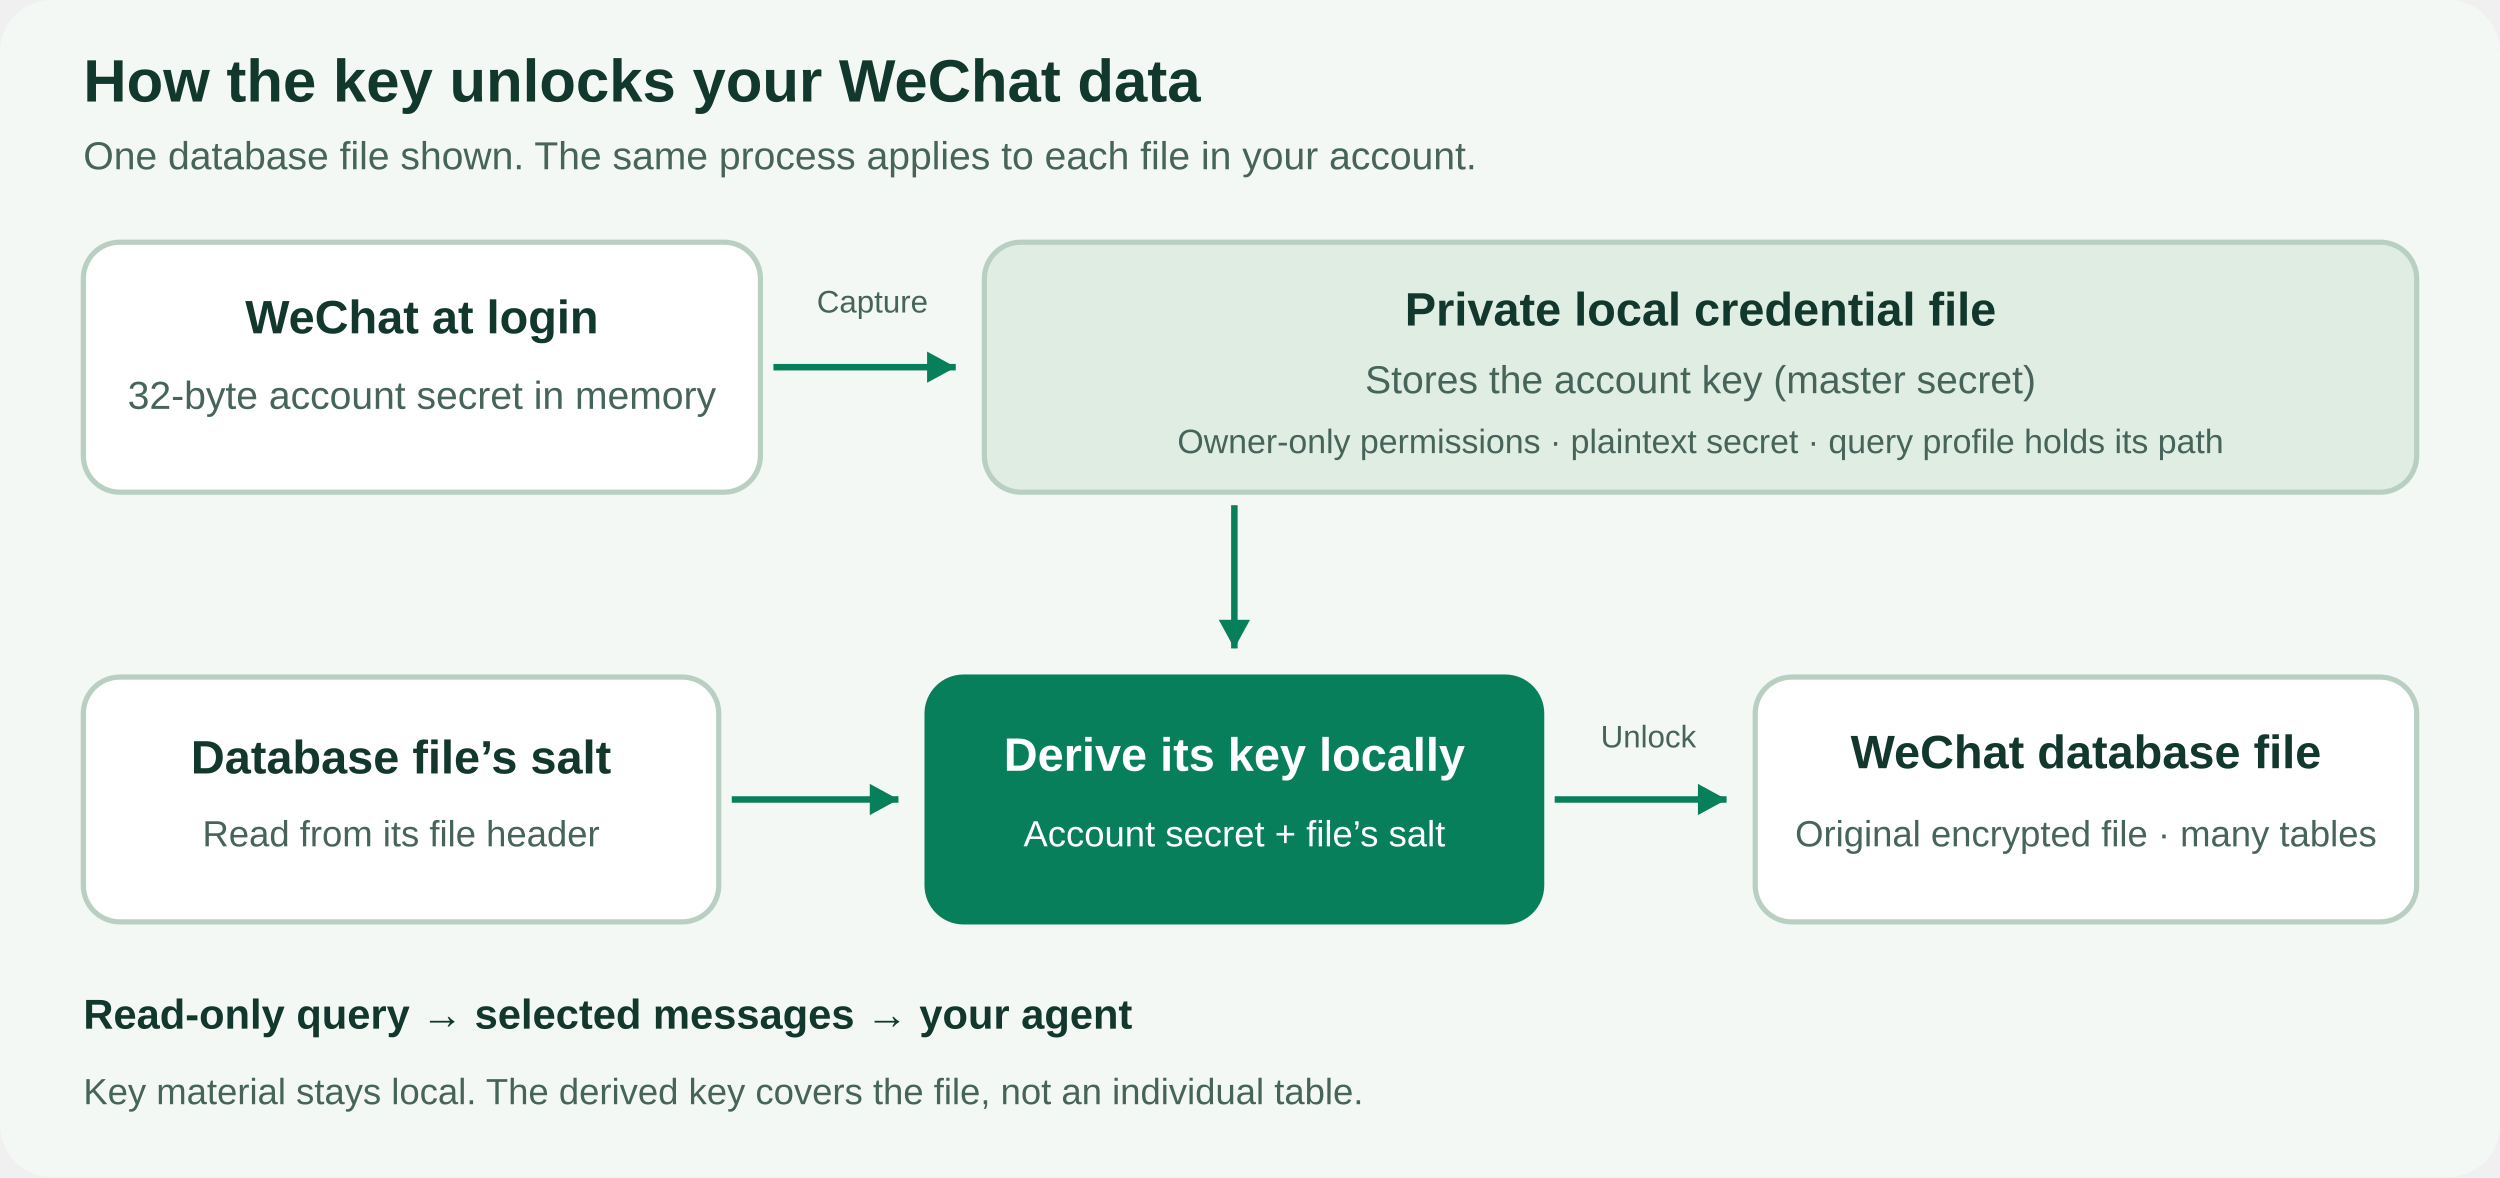
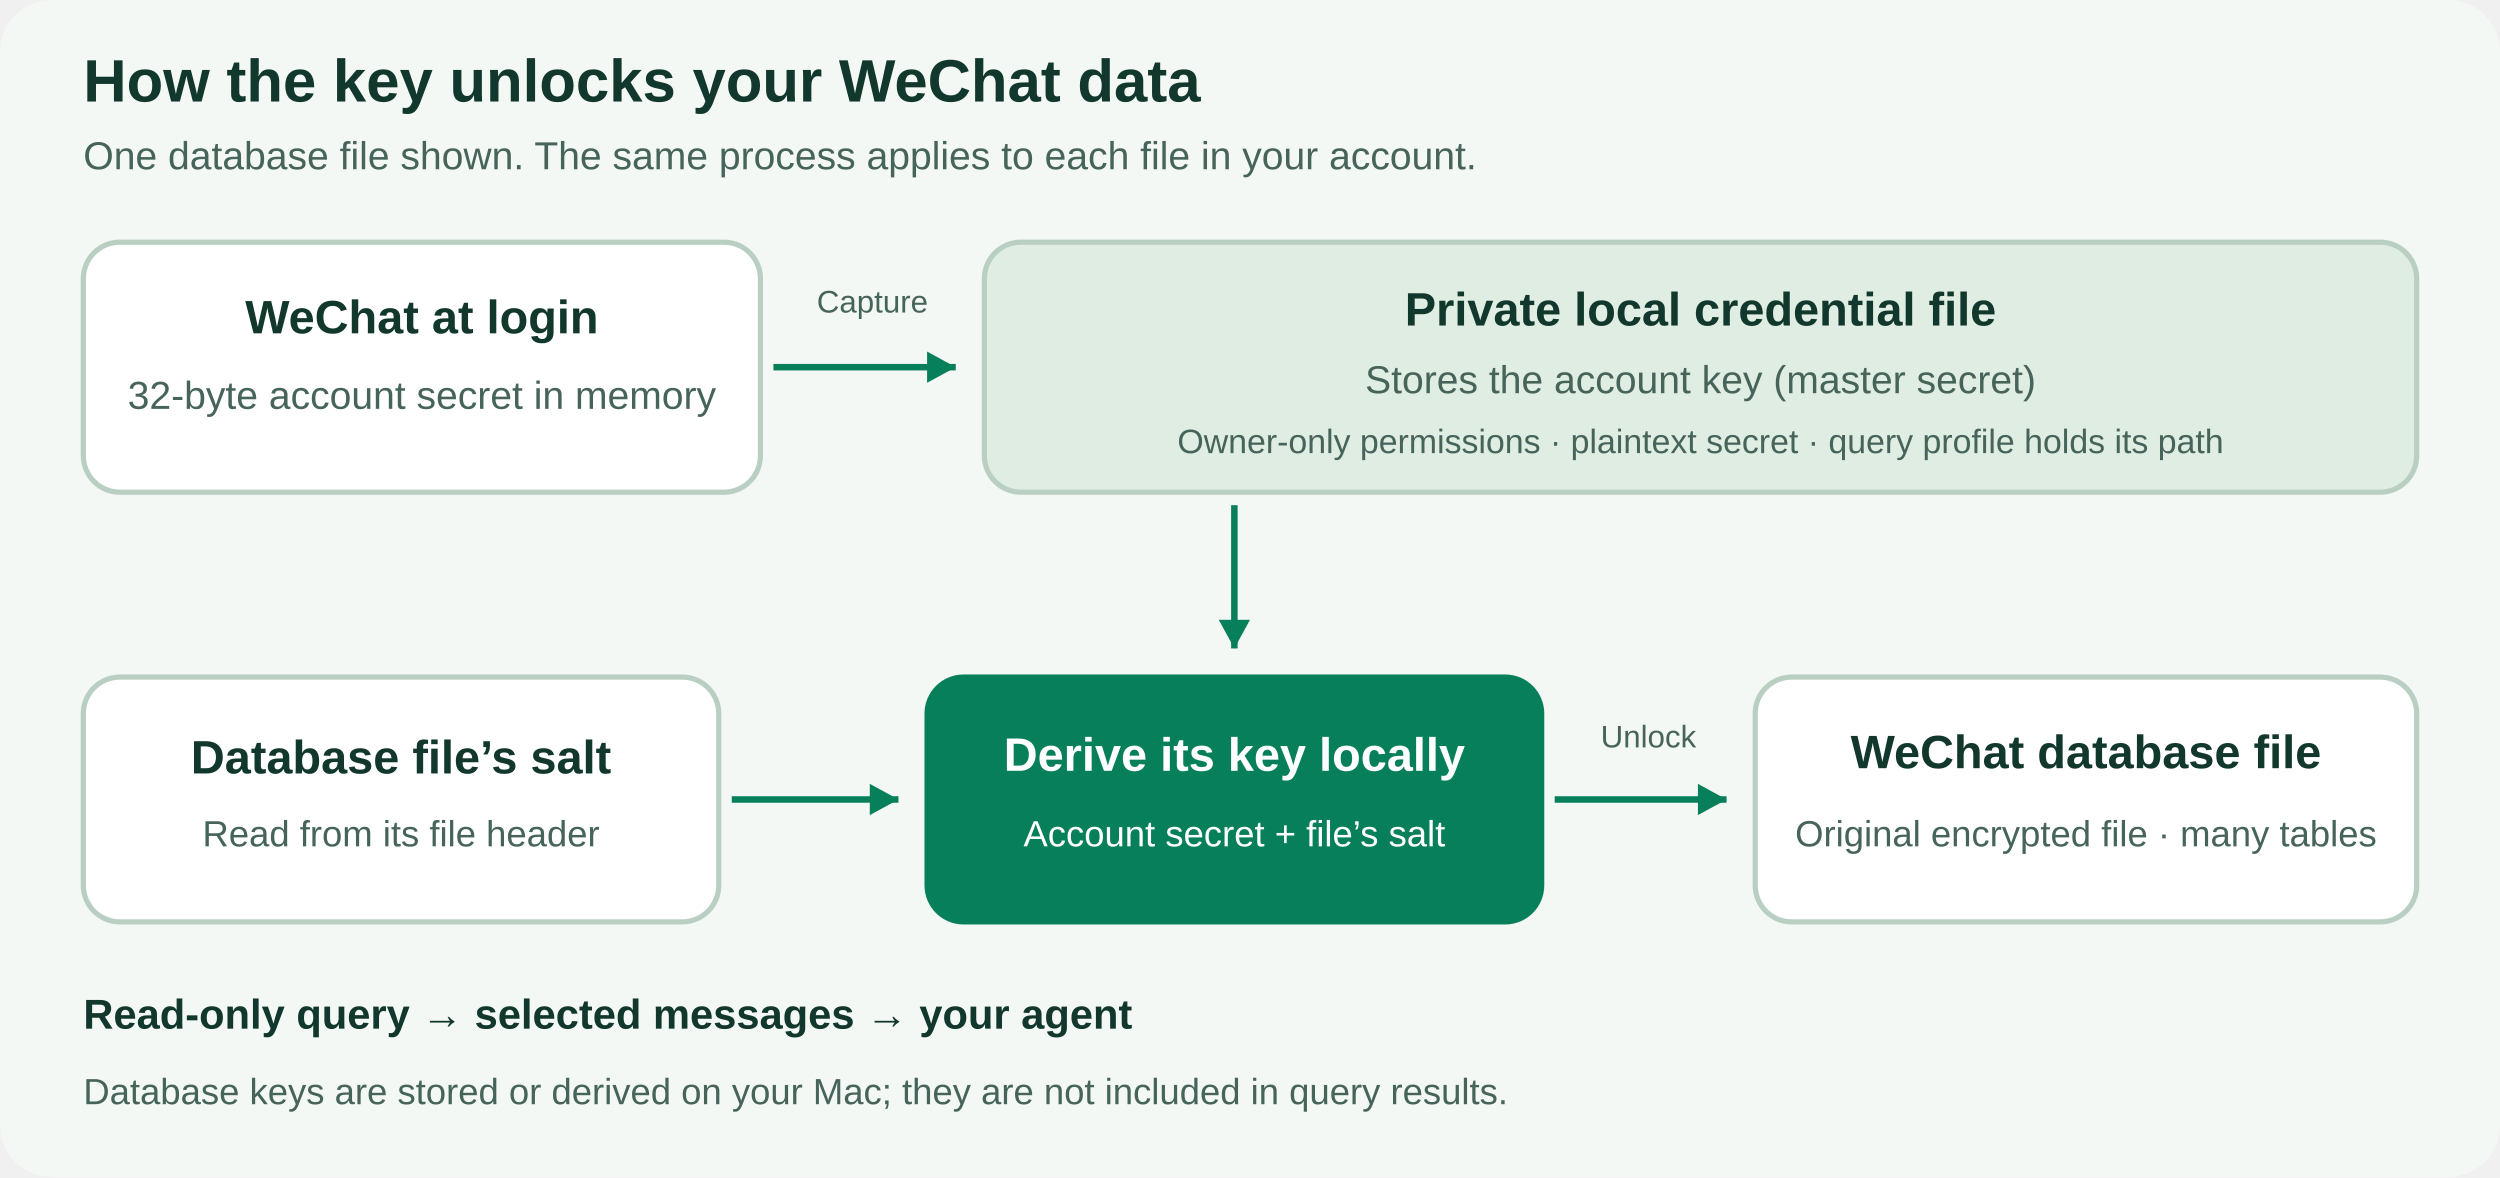
<svg xmlns="http://www.w3.org/2000/svg" viewBox="0 0 960 452" width="960" height="452" font-family="-apple-system, BlinkMacSystemFont, 'Segoe UI', Arial, sans-serif" role="img" aria-labelledby="title desc">
  <rect width="960" height="452" rx="20" fill="#F3F8F4" />
  <text x="32" y="39" font-size="23" font-weight="700" fill="#12382D">How the key unlocks your WeChat data</text>
  <text x="32" y="65" font-size="15" fill="#46645A">One database file shown. The same process applies to each file in your account.</text>
  <g stroke="#B8CFC2" stroke-width="2" fill="#FFFFFF">
    <rect x="32" y="93" width="260" height="96" rx="14" />
    <rect x="378" y="93" width="550" height="96" rx="14" fill="#E0EDE3" />
    <rect x="32" y="260" width="244" height="94" rx="14" />
    <rect x="356" y="260" width="236" height="94" rx="14" fill="#087F5B" stroke="#087F5B" />
    <rect x="674" y="260" width="254" height="94" rx="14" />
  </g>
  <g text-anchor="middle">
    <text x="162" y="128" font-size="18" font-weight="700" fill="#12382D">WeChat at login</text>
    <text x="162" y="157" font-size="15" fill="#46645A">32-byte account secret in memory</text>
    <text x="653" y="125" font-size="18" font-weight="700" fill="#12382D">Private local credential file</text>
    <text x="653" y="151" font-size="15" fill="#46645A">Stores the account key (master secret)</text>
    <text x="653" y="174" font-size="13" fill="#46645A">Owner-only permissions · plaintext secret · query profile holds its path</text>
    <text x="335" y="120" font-size="12" fill="#46645A">Capture</text>
    <text x="154" y="297" font-size="18" font-weight="700" fill="#12382D">Database file’s salt</text>
    <text x="154" y="325" font-size="14" fill="#46645A">Read from its file header</text>
    <text x="474" y="296" font-size="18" font-weight="700" fill="#FFFFFF">Derive its key locally</text>
    <text x="474" y="325" font-size="14" fill="#FFFFFF">Account secret + file’s salt</text>
    <text x="801" y="295" font-size="18" font-weight="700" fill="#12382D">WeChat database file</text>
    <text x="801" y="325" font-size="14" fill="#46645A">Original encrypted file · many tables</text>
    <text x="633" y="287" font-size="12" fill="#46645A">Unlock</text>
  </g>
  <g fill="none" stroke="#087F5B" stroke-width="2.5">
    <path d="M297 141h70" />
    <path d="M474 194v55" />
    <path d="M281 307h64" />
    <path d="M597 307h66" />
  </g>
  <g fill="#087F5B">
    <polygon points="367,141 356,135 356,147" />
    <polygon points="474,249 468,238 480,238" />
    <polygon points="345,307 334,301 334,313" />
    <polygon points="663,307 652,301 652,313" />
  </g>
  <text x="32" y="395" font-size="16" font-weight="700" fill="#12382D">Read-only query → selected messages → your agent</text>
-   <text x="32" y="424" font-size="14" fill="#46645A">Key material stays local. The derived key covers the file, not an individual table.</text>
+   <text x="32" y="424" font-size="14" fill="#46645A">Database keys are stored or derived on your Mac; they are not included in query results.</text>
</svg>
